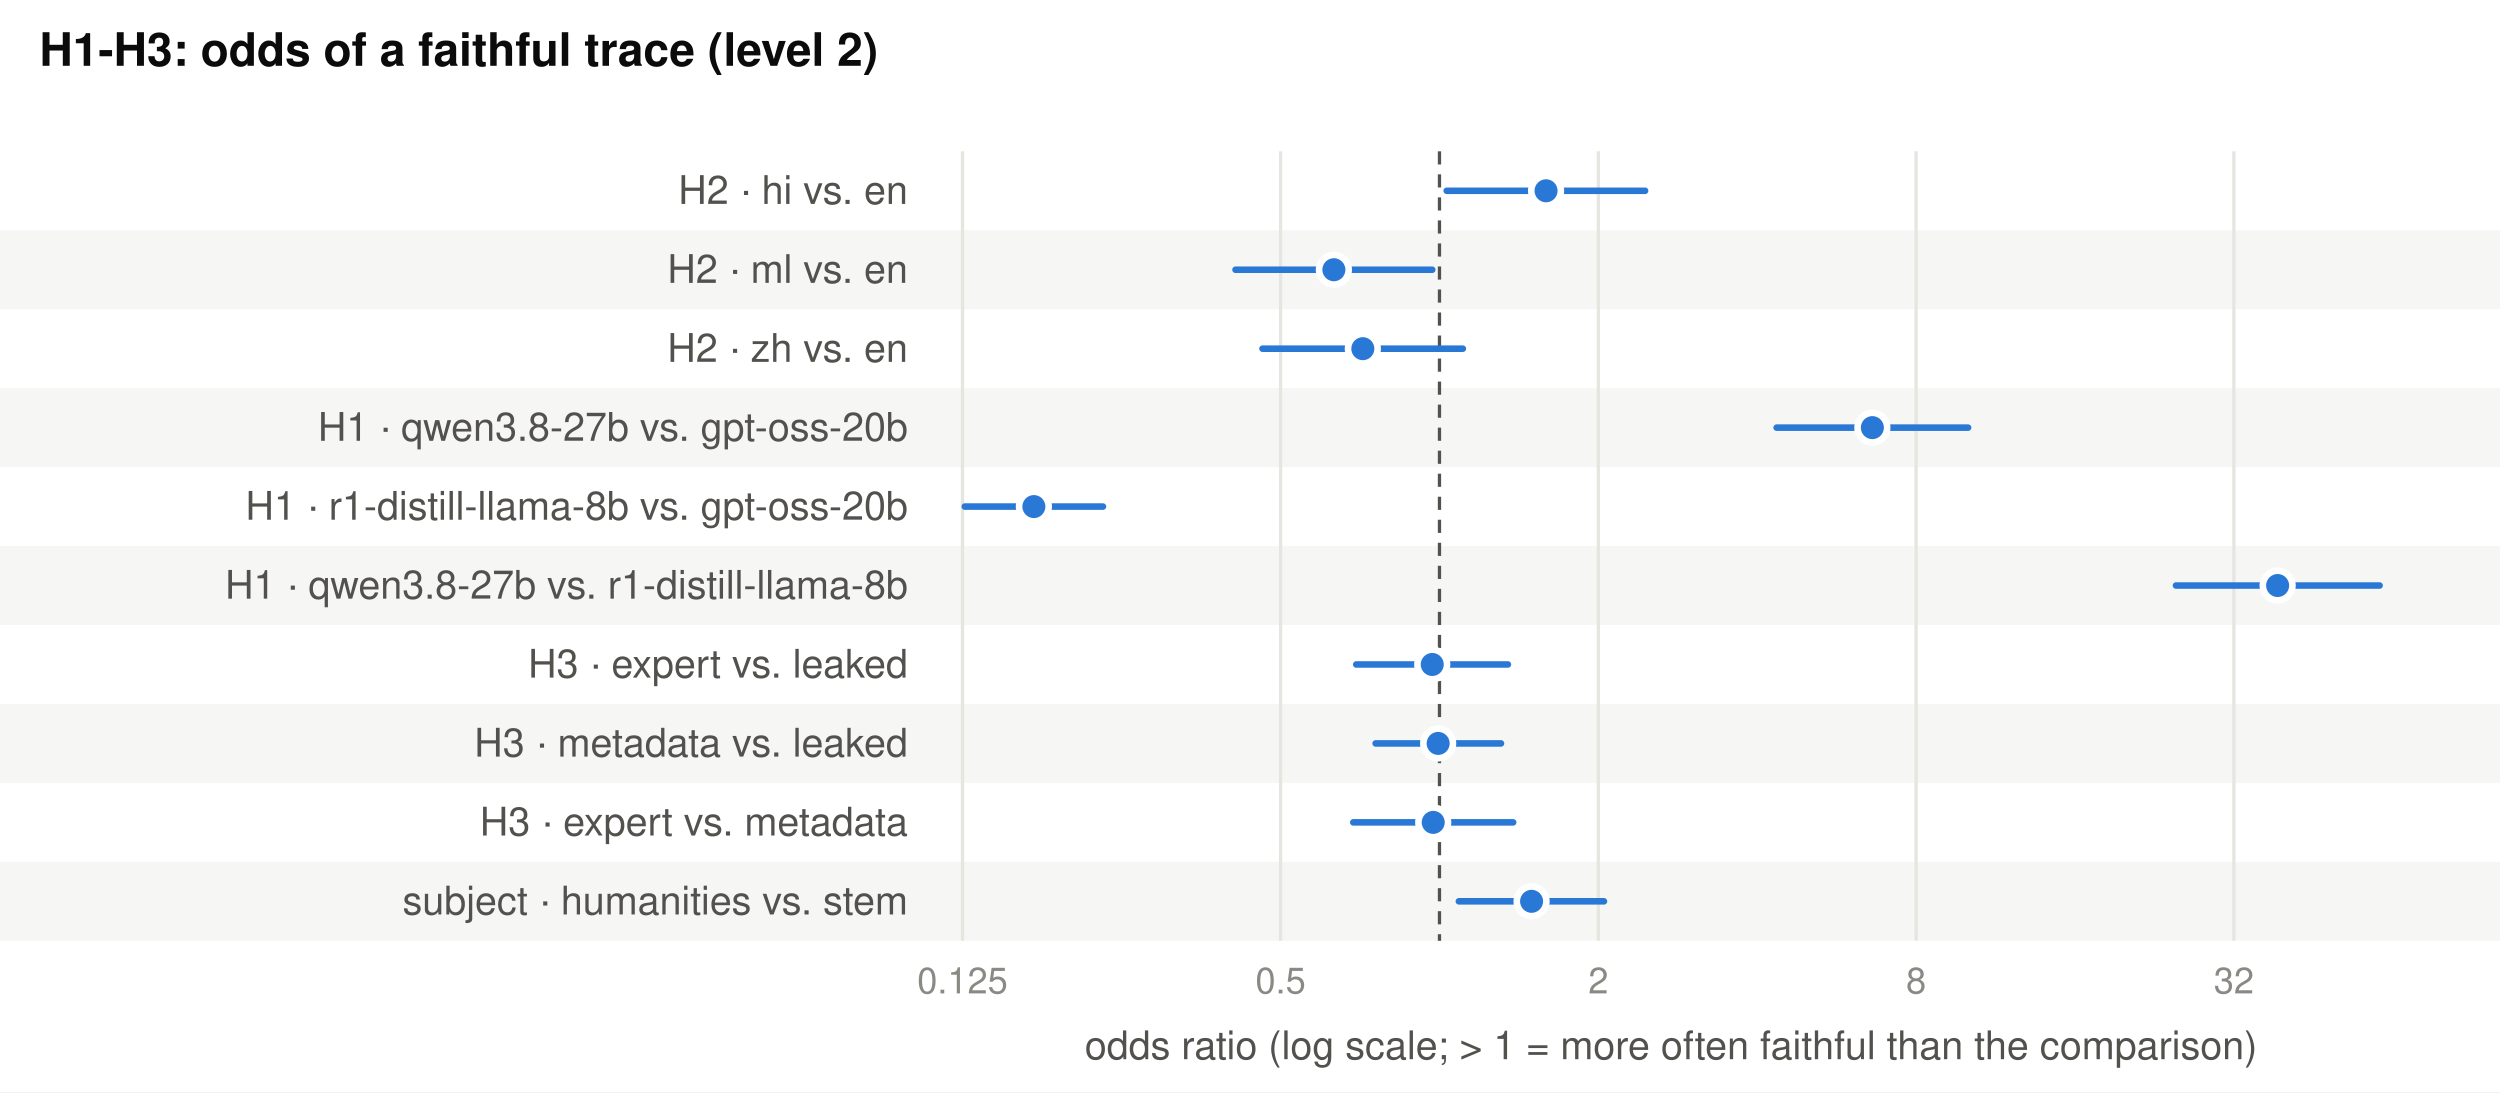
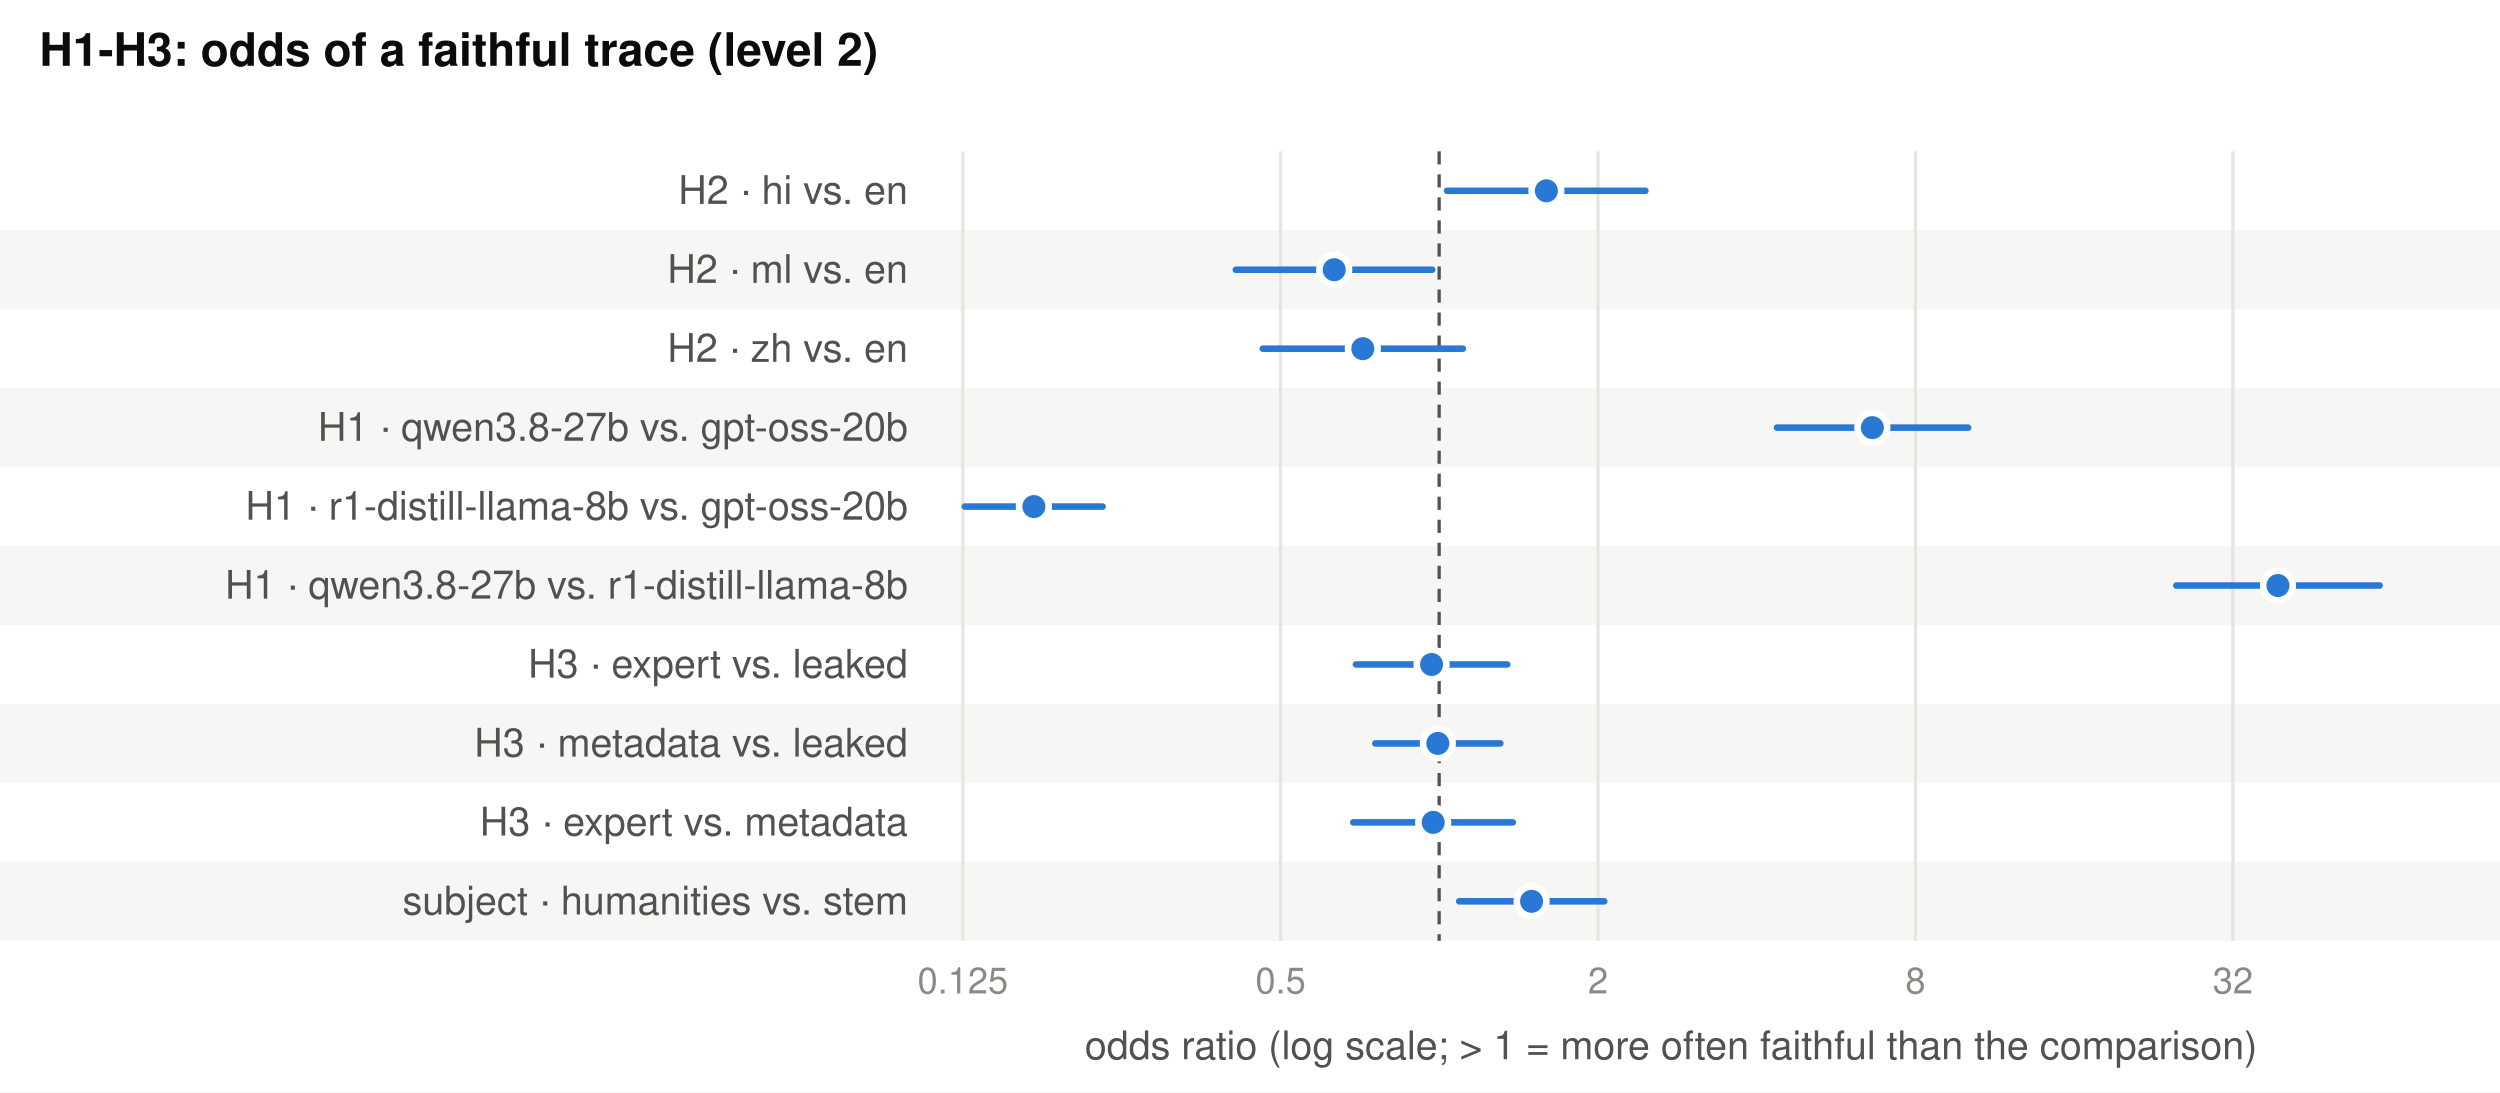
<svg xmlns="http://www.w3.org/2000/svg" width="760" height="332" viewBox="0 0 760 332" role="img">
  <rect width="100%" height="100%" fill="#ffffff" />
  <text x="12.0" y="20.0" font-size="14" fill="#0b0b0b" text-anchor="start" font-weight="bold" font-family="Helvetica, Arial, sans-serif">H1-H3: odds of a faithful trace (level 2)</text>
  <rect x="0" y="70" width="760" height="24" fill="#f6f6f4" />
  <rect x="0" y="118" width="760" height="24" fill="#f6f6f4" />
  <rect x="0" y="166" width="760" height="24" fill="#f6f6f4" />
  <rect x="0" y="214" width="760" height="24" fill="#f6f6f4" />
  <rect x="0" y="262" width="760" height="24" fill="#f6f6f4" />
-   <line x1="292.6" y1="46" x2="292.6" y2="286" stroke="#e6e5e0" stroke-width="1" />
-   <text x="292.6" y="302.0" font-size="11" fill="#8a8984" text-anchor="middle" font-weight="normal" font-family="Helvetica, Arial, sans-serif">0.125</text>
+   <line x1="292.7" y1="46" x2="292.7" y2="286" stroke="#e6e5e0" stroke-width="1" />
+   <text x="292.7" y="302.0" font-size="11" fill="#8a8984" text-anchor="middle" font-weight="normal" font-family="Helvetica, Arial, sans-serif">0.125</text>
  <line x1="389.3" y1="46" x2="389.3" y2="286" stroke="#e6e5e0" stroke-width="1" />
  <text x="389.3" y="302.0" font-size="11" fill="#8a8984" text-anchor="middle" font-weight="normal" font-family="Helvetica, Arial, sans-serif">0.5</text>
-   <line x1="485.9" y1="46" x2="485.9" y2="286" stroke="#e6e5e0" stroke-width="1" />
-   <text x="485.9" y="302.0" font-size="11" fill="#8a8984" text-anchor="middle" font-weight="normal" font-family="Helvetica, Arial, sans-serif">2</text>
-   <line x1="582.5" y1="46" x2="582.5" y2="286" stroke="#e6e5e0" stroke-width="1" />
-   <text x="582.5" y="302.0" font-size="11" fill="#8a8984" text-anchor="middle" font-weight="normal" font-family="Helvetica, Arial, sans-serif">8</text>
-   <line x1="679.1" y1="46" x2="679.1" y2="286" stroke="#e6e5e0" stroke-width="1" />
-   <text x="679.1" y="302.0" font-size="11" fill="#8a8984" text-anchor="middle" font-weight="normal" font-family="Helvetica, Arial, sans-serif">32</text>
-   <line x1="437.6" y1="46" x2="437.6" y2="286" stroke="#52514e" stroke-width="1" stroke-dasharray="4 3" />
+   <line x1="485.8" y1="46" x2="485.8" y2="286" stroke="#e6e5e0" stroke-width="1" />
+   <text x="485.8" y="302.0" font-size="11" fill="#8a8984" text-anchor="middle" font-weight="normal" font-family="Helvetica, Arial, sans-serif">2</text>
+   <line x1="582.3" y1="46" x2="582.3" y2="286" stroke="#e6e5e0" stroke-width="1" />
+   <text x="582.3" y="302.0" font-size="11" fill="#8a8984" text-anchor="middle" font-weight="normal" font-family="Helvetica, Arial, sans-serif">8</text>
+   <line x1="678.8" y1="46" x2="678.8" y2="286" stroke="#e6e5e0" stroke-width="1" />
+   <text x="678.8" y="302.0" font-size="11" fill="#8a8984" text-anchor="middle" font-weight="normal" font-family="Helvetica, Arial, sans-serif">32</text>
+   <line x1="437.5" y1="46" x2="437.5" y2="286" stroke="#52514e" stroke-width="1" stroke-dasharray="4 3" />
  <text x="508.0" y="322.0" font-size="12" fill="#52514e" text-anchor="middle" font-weight="normal" font-family="Helvetica, Arial, sans-serif">odds ratio (log scale; &gt; 1 = more often faithful than the comparison)</text>
  <text x="276.0" y="62.0" font-size="12" fill="#52514e" text-anchor="end" font-weight="normal" font-family="Helvetica, Arial, sans-serif">H2 · hi vs. en</text>
-   <line x1="439.8" y1="58.0" x2="500.1" y2="58.0" stroke="#2a78d6" stroke-width="2" stroke-linecap="round" />
-   <circle cx="470.0" cy="58.0" r="4.5" fill="#2a78d6" stroke="#ffffff" stroke-width="2" />
+   <line x1="439.9" y1="58.0" x2="500.2" y2="58.0" stroke="#2a78d6" stroke-width="2" stroke-linecap="round" />
+   <circle cx="470.1" cy="58.0" r="4.5" fill="#2a78d6" stroke="#ffffff" stroke-width="2" />
  <text x="276.0" y="86.0" font-size="12" fill="#52514e" text-anchor="end" font-weight="normal" font-family="Helvetica, Arial, sans-serif">H2 · ml vs. en</text>
-   <line x1="375.6" y1="82.0" x2="435.4" y2="82.0" stroke="#2a78d6" stroke-width="2" stroke-linecap="round" />
-   <circle cx="405.5" cy="82.0" r="4.5" fill="#2a78d6" stroke="#ffffff" stroke-width="2" />
+   <line x1="375.7" y1="82.0" x2="435.4" y2="82.0" stroke="#2a78d6" stroke-width="2" stroke-linecap="round" />
+   <circle cx="405.6" cy="82.0" r="4.5" fill="#2a78d6" stroke="#ffffff" stroke-width="2" />
  <text x="276.0" y="110.0" font-size="12" fill="#52514e" text-anchor="end" font-weight="normal" font-family="Helvetica, Arial, sans-serif">H2 · zh vs. en</text>
-   <line x1="383.8" y1="106.0" x2="444.7" y2="106.0" stroke="#2a78d6" stroke-width="2" stroke-linecap="round" />
+   <line x1="383.9" y1="106.0" x2="444.7" y2="106.0" stroke="#2a78d6" stroke-width="2" stroke-linecap="round" />
  <circle cx="414.3" cy="106.0" r="4.5" fill="#2a78d6" stroke="#ffffff" stroke-width="2" />
  <text x="276.0" y="134.0" font-size="12" fill="#52514e" text-anchor="end" font-weight="normal" font-family="Helvetica, Arial, sans-serif">H1 · qwen3.8-27b vs. gpt-oss-20b</text>
-   <line x1="540.1" y1="130.0" x2="598.3" y2="130.0" stroke="#2a78d6" stroke-width="2" stroke-linecap="round" />
+   <line x1="540.2" y1="130.0" x2="598.3" y2="130.0" stroke="#2a78d6" stroke-width="2" stroke-linecap="round" />
  <circle cx="569.2" cy="130.0" r="4.5" fill="#2a78d6" stroke="#ffffff" stroke-width="2" />
  <text x="276.0" y="158.0" font-size="12" fill="#52514e" text-anchor="end" font-weight="normal" font-family="Helvetica, Arial, sans-serif">H1 · r1-distill-llama-8b vs. gpt-oss-20b</text>
-   <line x1="293.3" y1="154.0" x2="335.3" y2="154.0" stroke="#2a78d6" stroke-width="2" stroke-linecap="round" />
+   <line x1="293.3" y1="154.0" x2="335.2" y2="154.0" stroke="#2a78d6" stroke-width="2" stroke-linecap="round" />
  <circle cx="314.3" cy="154.0" r="4.5" fill="#2a78d6" stroke="#ffffff" stroke-width="2" />
  <text x="276.0" y="182.0" font-size="12" fill="#52514e" text-anchor="end" font-weight="normal" font-family="Helvetica, Arial, sans-serif">H1 · qwen3.8-27b vs. r1-distill-llama-8b</text>
-   <line x1="661.5" y1="178.0" x2="723.4" y2="178.0" stroke="#2a78d6" stroke-width="2" stroke-linecap="round" />
-   <circle cx="692.4" cy="178.0" r="4.5" fill="#2a78d6" stroke="#ffffff" stroke-width="2" />
+   <line x1="661.6" y1="178.0" x2="723.4" y2="178.0" stroke="#2a78d6" stroke-width="2" stroke-linecap="round" />
+   <circle cx="692.5" cy="178.0" r="4.5" fill="#2a78d6" stroke="#ffffff" stroke-width="2" />
  <text x="276.0" y="206.0" font-size="12" fill="#52514e" text-anchor="end" font-weight="normal" font-family="Helvetica, Arial, sans-serif">H3 · expert vs. leaked</text>
-   <line x1="412.3" y1="202.0" x2="458.4" y2="202.0" stroke="#2a78d6" stroke-width="2" stroke-linecap="round" />
-   <circle cx="435.4" cy="202.0" r="4.5" fill="#2a78d6" stroke="#ffffff" stroke-width="2" />
+   <line x1="412.2" y1="202.0" x2="458.2" y2="202.0" stroke="#2a78d6" stroke-width="2" stroke-linecap="round" />
+   <circle cx="435.2" cy="202.0" r="4.5" fill="#2a78d6" stroke="#ffffff" stroke-width="2" />
  <text x="276.0" y="230.0" font-size="12" fill="#52514e" text-anchor="end" font-weight="normal" font-family="Helvetica, Arial, sans-serif">H3 · metadata vs. leaked</text>
-   <line x1="418.2" y1="226.0" x2="456.3" y2="226.0" stroke="#2a78d6" stroke-width="2" stroke-linecap="round" />
-   <circle cx="437.2" cy="226.0" r="4.5" fill="#2a78d6" stroke="#ffffff" stroke-width="2" />
+   <line x1="418.1" y1="226.0" x2="456.1" y2="226.0" stroke="#2a78d6" stroke-width="2" stroke-linecap="round" />
+   <circle cx="437.1" cy="226.0" r="4.5" fill="#2a78d6" stroke="#ffffff" stroke-width="2" />
  <text x="276.0" y="254.0" font-size="12" fill="#52514e" text-anchor="end" font-weight="normal" font-family="Helvetica, Arial, sans-serif">H3 · expert vs. metadata</text>
-   <line x1="411.4" y1="250.0" x2="460.0" y2="250.0" stroke="#2a78d6" stroke-width="2" stroke-linecap="round" />
+   <line x1="411.4" y1="250.0" x2="459.9" y2="250.0" stroke="#2a78d6" stroke-width="2" stroke-linecap="round" />
  <circle cx="435.7" cy="250.0" r="4.5" fill="#2a78d6" stroke="#ffffff" stroke-width="2" />
  <text x="276.0" y="278.0" font-size="12" fill="#52514e" text-anchor="end" font-weight="normal" font-family="Helvetica, Arial, sans-serif">subject · humanities vs. stem</text>
-   <line x1="443.5" y1="274.0" x2="487.6" y2="274.0" stroke="#2a78d6" stroke-width="2" stroke-linecap="round" />
+   <line x1="443.6" y1="274.0" x2="487.7" y2="274.0" stroke="#2a78d6" stroke-width="2" stroke-linecap="round" />
  <circle cx="465.6" cy="274.0" r="4.5" fill="#2a78d6" stroke="#ffffff" stroke-width="2" />
</svg>
